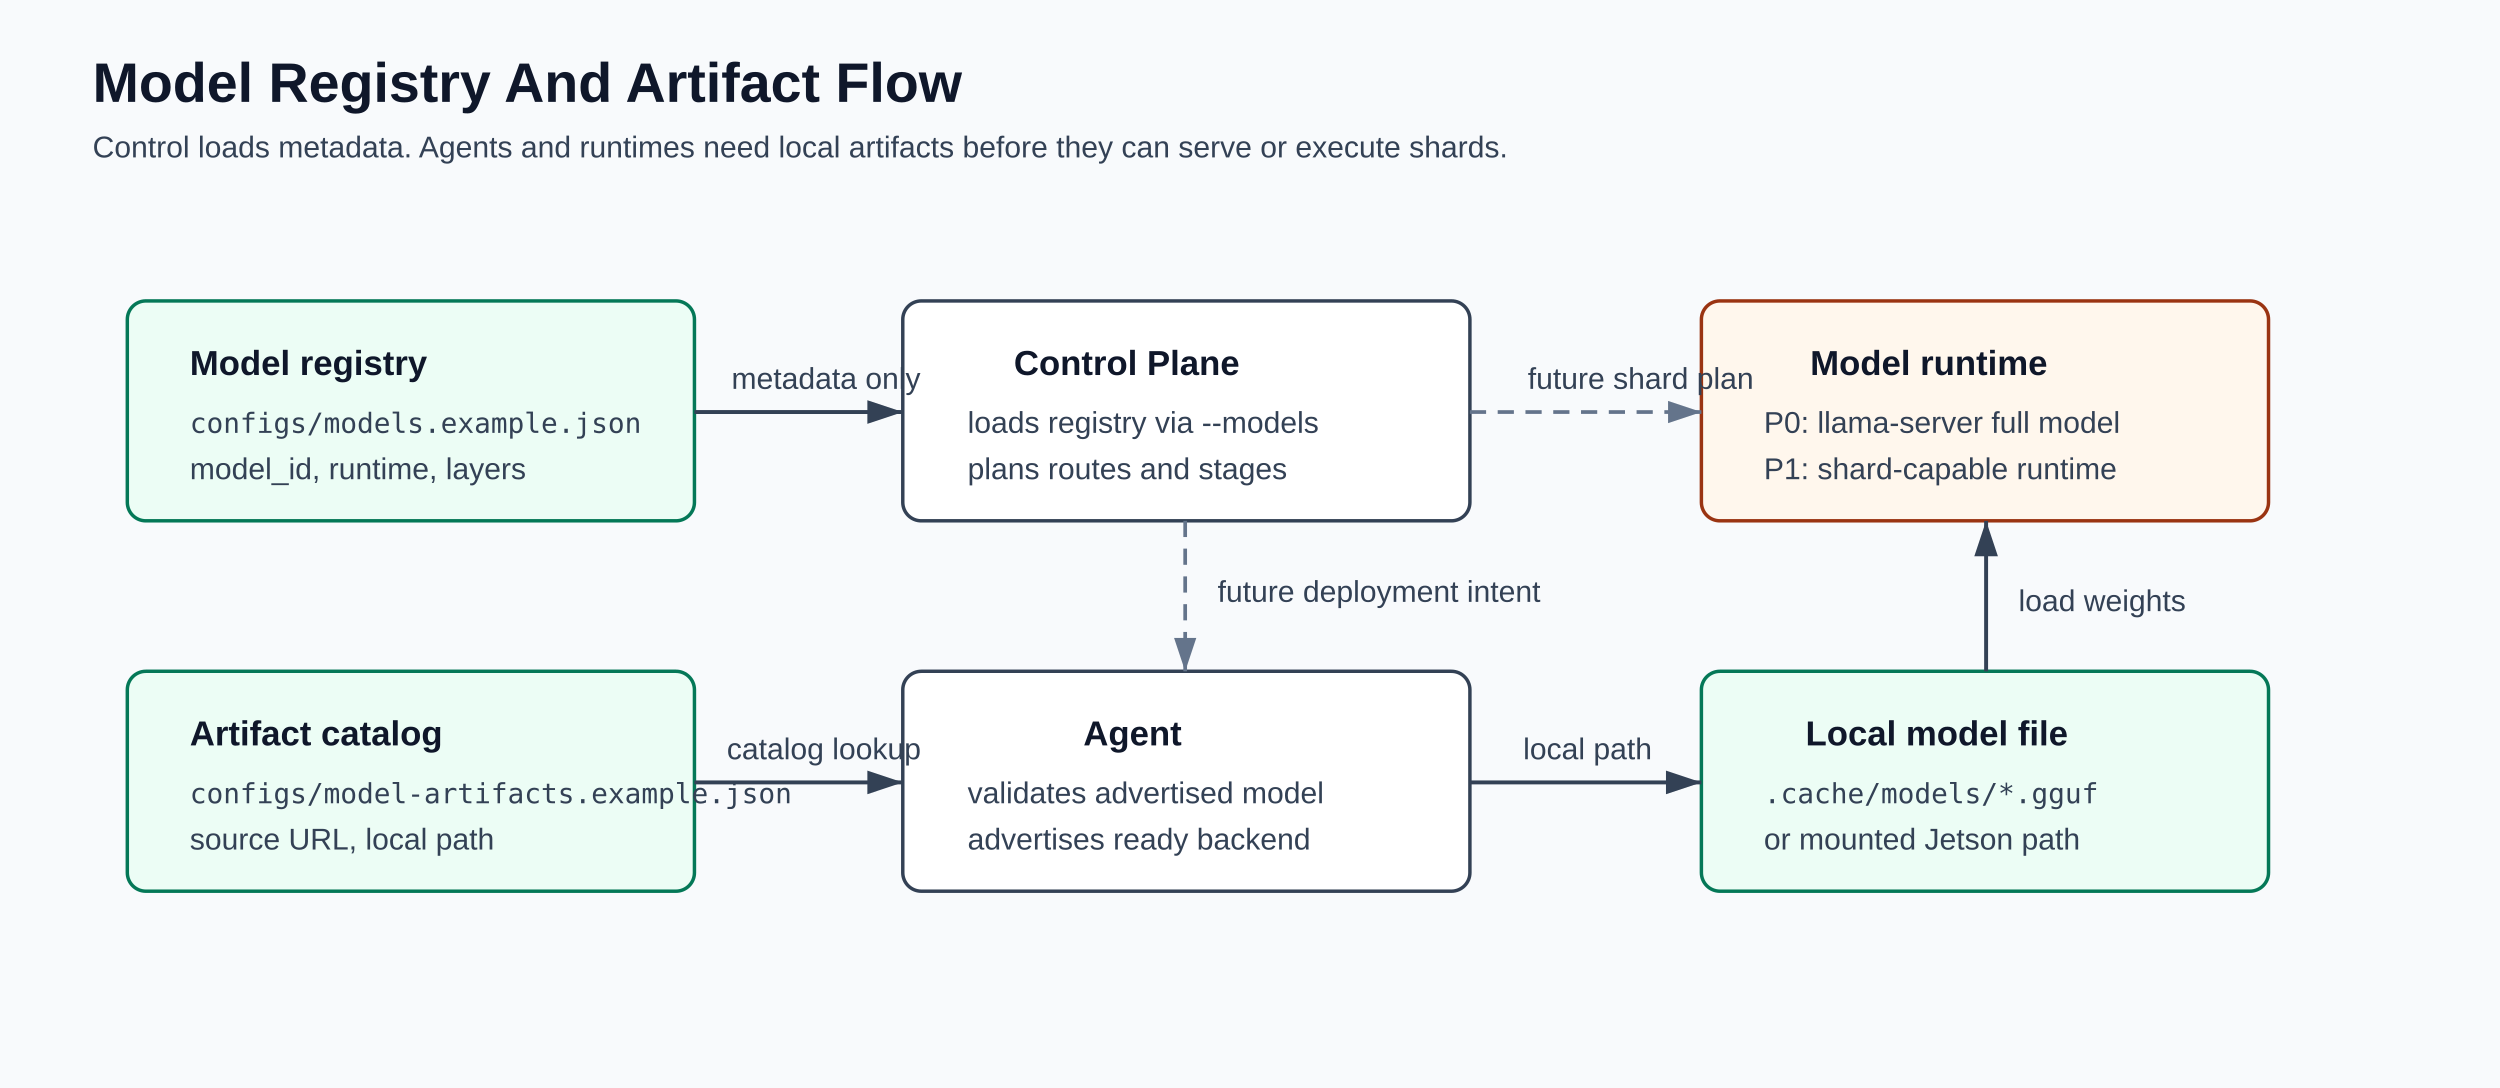
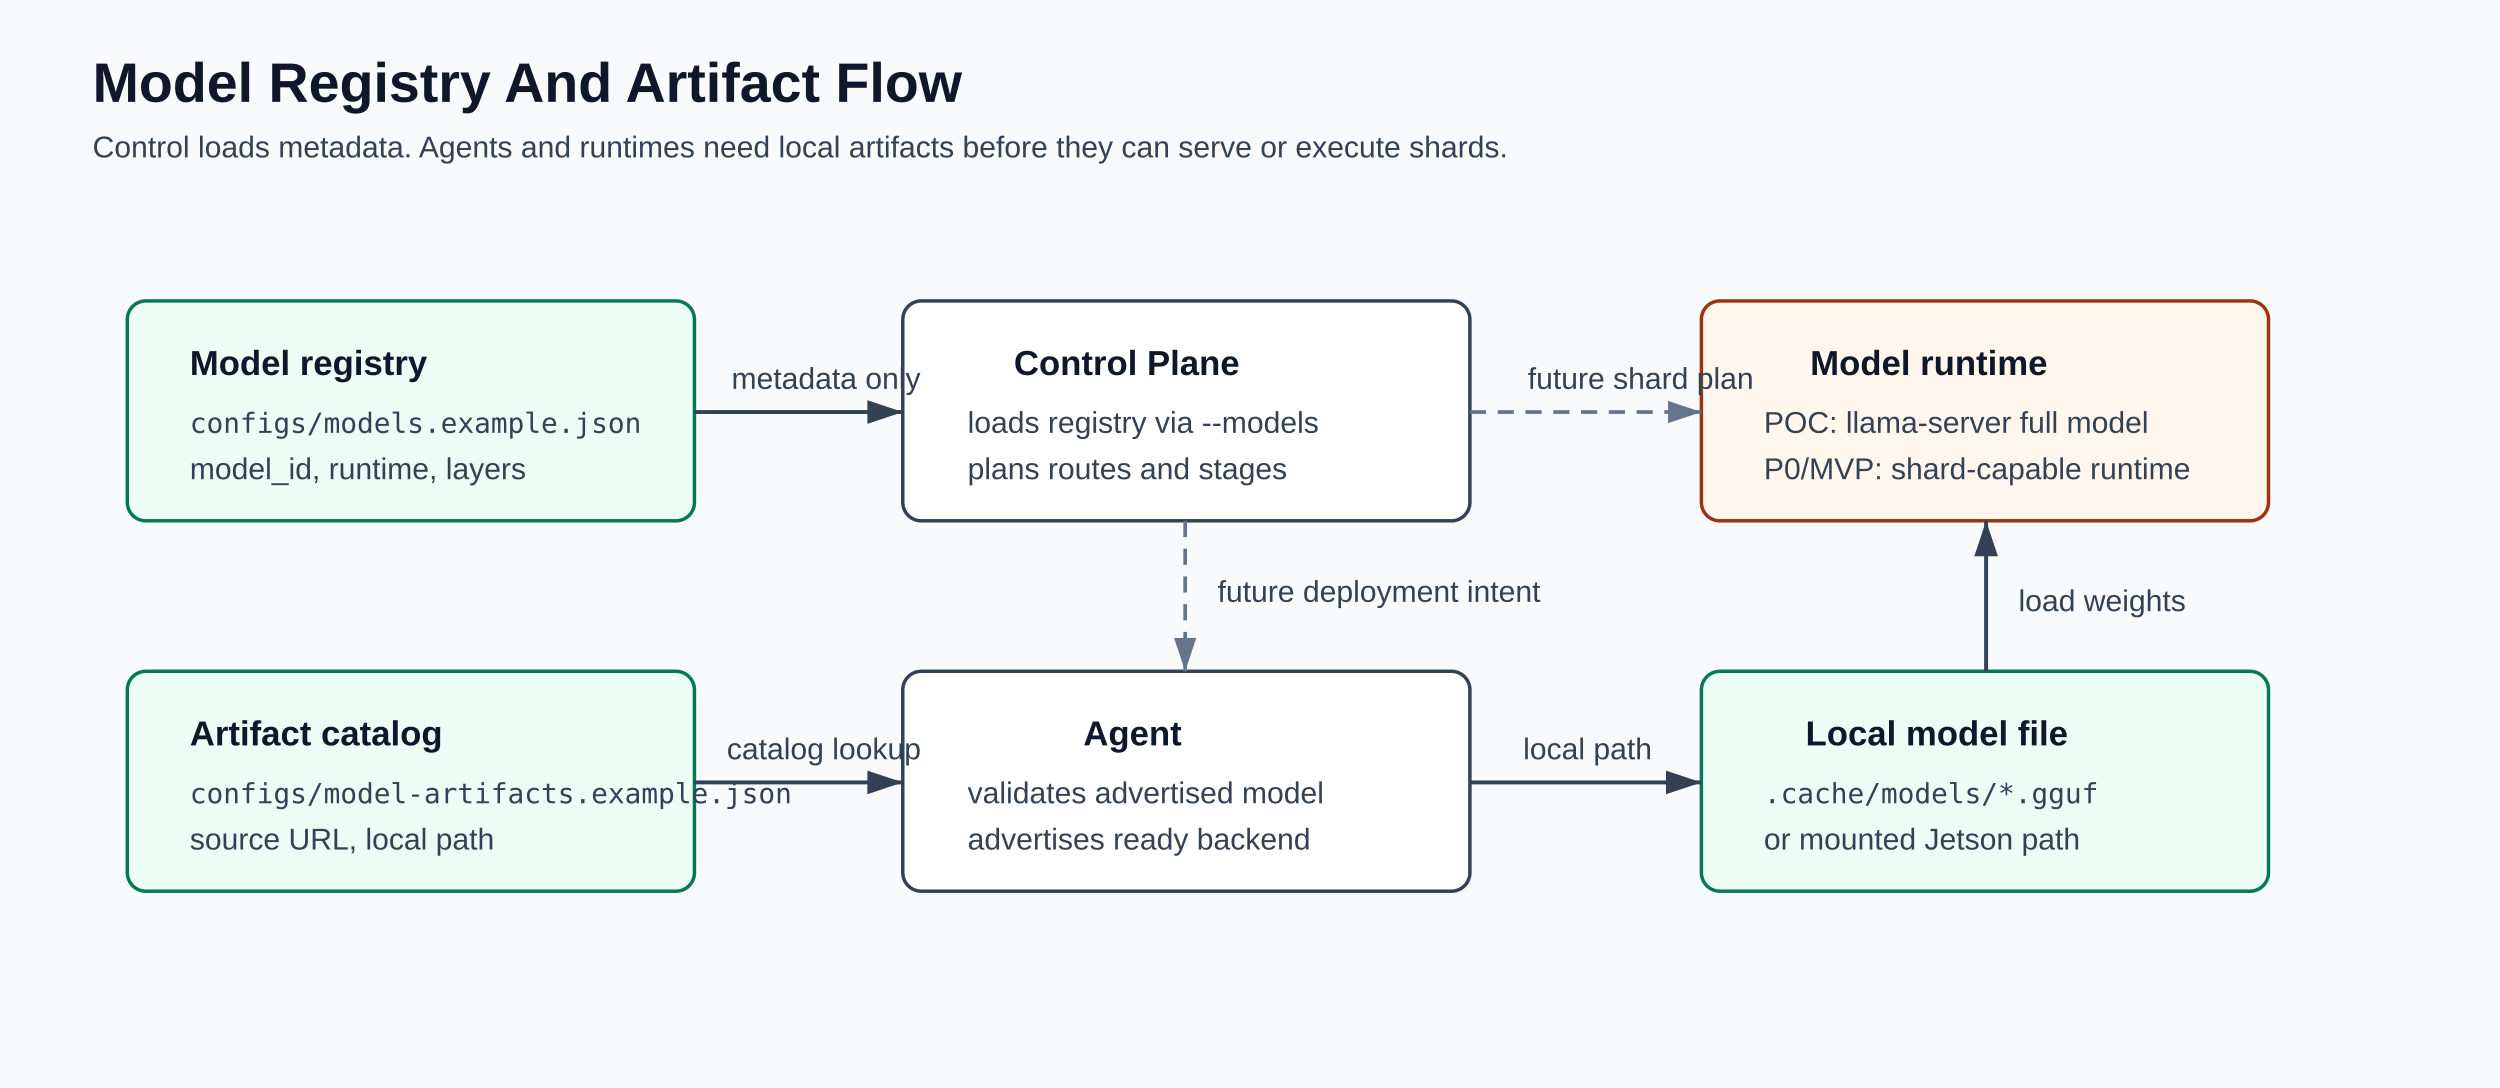
<svg xmlns="http://www.w3.org/2000/svg" viewBox="0 0 1080 470" role="img" aria-labelledby="title desc">
  <defs>
    <marker id="arrow" markerWidth="10" markerHeight="10" refX="9" refY="3" orient="auto" markerUnits="strokeWidth">
      <path d="M0,0 L0,6 L9,3 z" fill="#334155" />
    </marker>
    <marker id="future-arrow" markerWidth="10" markerHeight="10" refX="9" refY="3" orient="auto" markerUnits="strokeWidth">
      <path d="M0,0 L0,6 L9,3 z" fill="#64748b" />
    </marker>
  </defs>
  <style>
    .bg { fill: #f8fafc; }
    .title { font: 700 24px Arial, sans-serif; fill: #0f172a; }
    .box { fill: #ffffff; stroke: #334155; stroke-width: 1.5; rx: 8; }
    .file { fill: #ecfdf5; stroke: #047857; stroke-width: 1.5; rx: 8; }
    .runtime { fill: #fff7ed; stroke: #9a3412; stroke-width: 1.5; rx: 8; }
    .label { font: 700 15px Arial, sans-serif; fill: #0f172a; }
    .small { font: 13px Arial, sans-serif; fill: #334155; }
    .code { font: 12px Consolas, monospace; fill: #334155; }
    .arrow { stroke: #334155; stroke-width: 1.7; fill: none; marker-end: url(#arrow); }
    .future { stroke: #64748b; stroke-width: 1.6; fill: none; stroke-dasharray: 7 5; marker-end: url(#future-arrow); }
  </style>
  <rect class="bg" width="1080" height="470" />
  <text class="title" x="40" y="44">Model Registry And Artifact Flow</text>
  <text class="small" x="40" y="68">Control loads metadata. Agents and runtimes need local artifacts before they can serve or execute shards.</text>
  <rect class="file" x="55" y="130" width="245" height="95" />
  <text class="label" x="82" y="162">Model registry</text>
  <text class="code" x="82" y="187">configs/models.example.json</text>
  <text class="small" x="82" y="207">model_id, runtime, layers</text>
  <rect class="box" x="390" y="130" width="245" height="95" />
  <text class="label" x="438" y="162">Control Plane</text>
  <text class="small" x="418" y="187">loads registry via --models</text>
  <text class="small" x="418" y="207">plans routes and stages</text>
  <rect class="file" x="55" y="290" width="245" height="95" />
  <text class="label" x="82" y="322">Artifact catalog</text>
  <text class="code" x="82" y="347">configs/model-artifacts.example.json</text>
  <text class="small" x="82" y="367">source URL, local path</text>
  <rect class="box" x="390" y="290" width="245" height="95" />
  <text class="label" x="468" y="322">Agent</text>
  <text class="small" x="418" y="347">validates advertised model</text>
  <text class="small" x="418" y="367">advertises ready backend</text>
  <rect class="file" x="735" y="290" width="245" height="95" />
  <text class="label" x="780" y="322">Local model file</text>
  <text class="code" x="762" y="347">.cache/models/*.gguf</text>
  <text class="small" x="762" y="367">or mounted Jetson path</text>
  <rect class="runtime" x="735" y="130" width="245" height="95" />
  <text class="label" x="782" y="162">Model runtime</text>
-   <text class="small" x="762" y="187">P0: llama-server full model</text>
-   <text class="small" x="762" y="207">P1: shard-capable runtime</text>
+   <text class="small" x="762" y="187">POC: llama-server full model</text>
+   <text class="small" x="762" y="207">P0/MVP: shard-capable runtime</text>
  <path class="arrow" d="M300 178 H390" />
  <text class="small" x="316" y="168">metadata only</text>
  <path class="arrow" d="M300 338 H390" />
  <text class="small" x="314" y="328">catalog lookup</text>
  <path class="arrow" d="M635 338 H735" />
  <text class="small" x="658" y="328">local path</text>
  <path class="arrow" d="M858 290 V225" />
  <text class="small" x="872" y="264">load weights</text>
  <path class="future" d="M635 178 H735" />
  <text class="small" x="660" y="168">future shard plan</text>
  <path class="future" d="M512 225 V290" />
  <text class="small" x="526" y="260">future deployment intent</text>
</svg>
